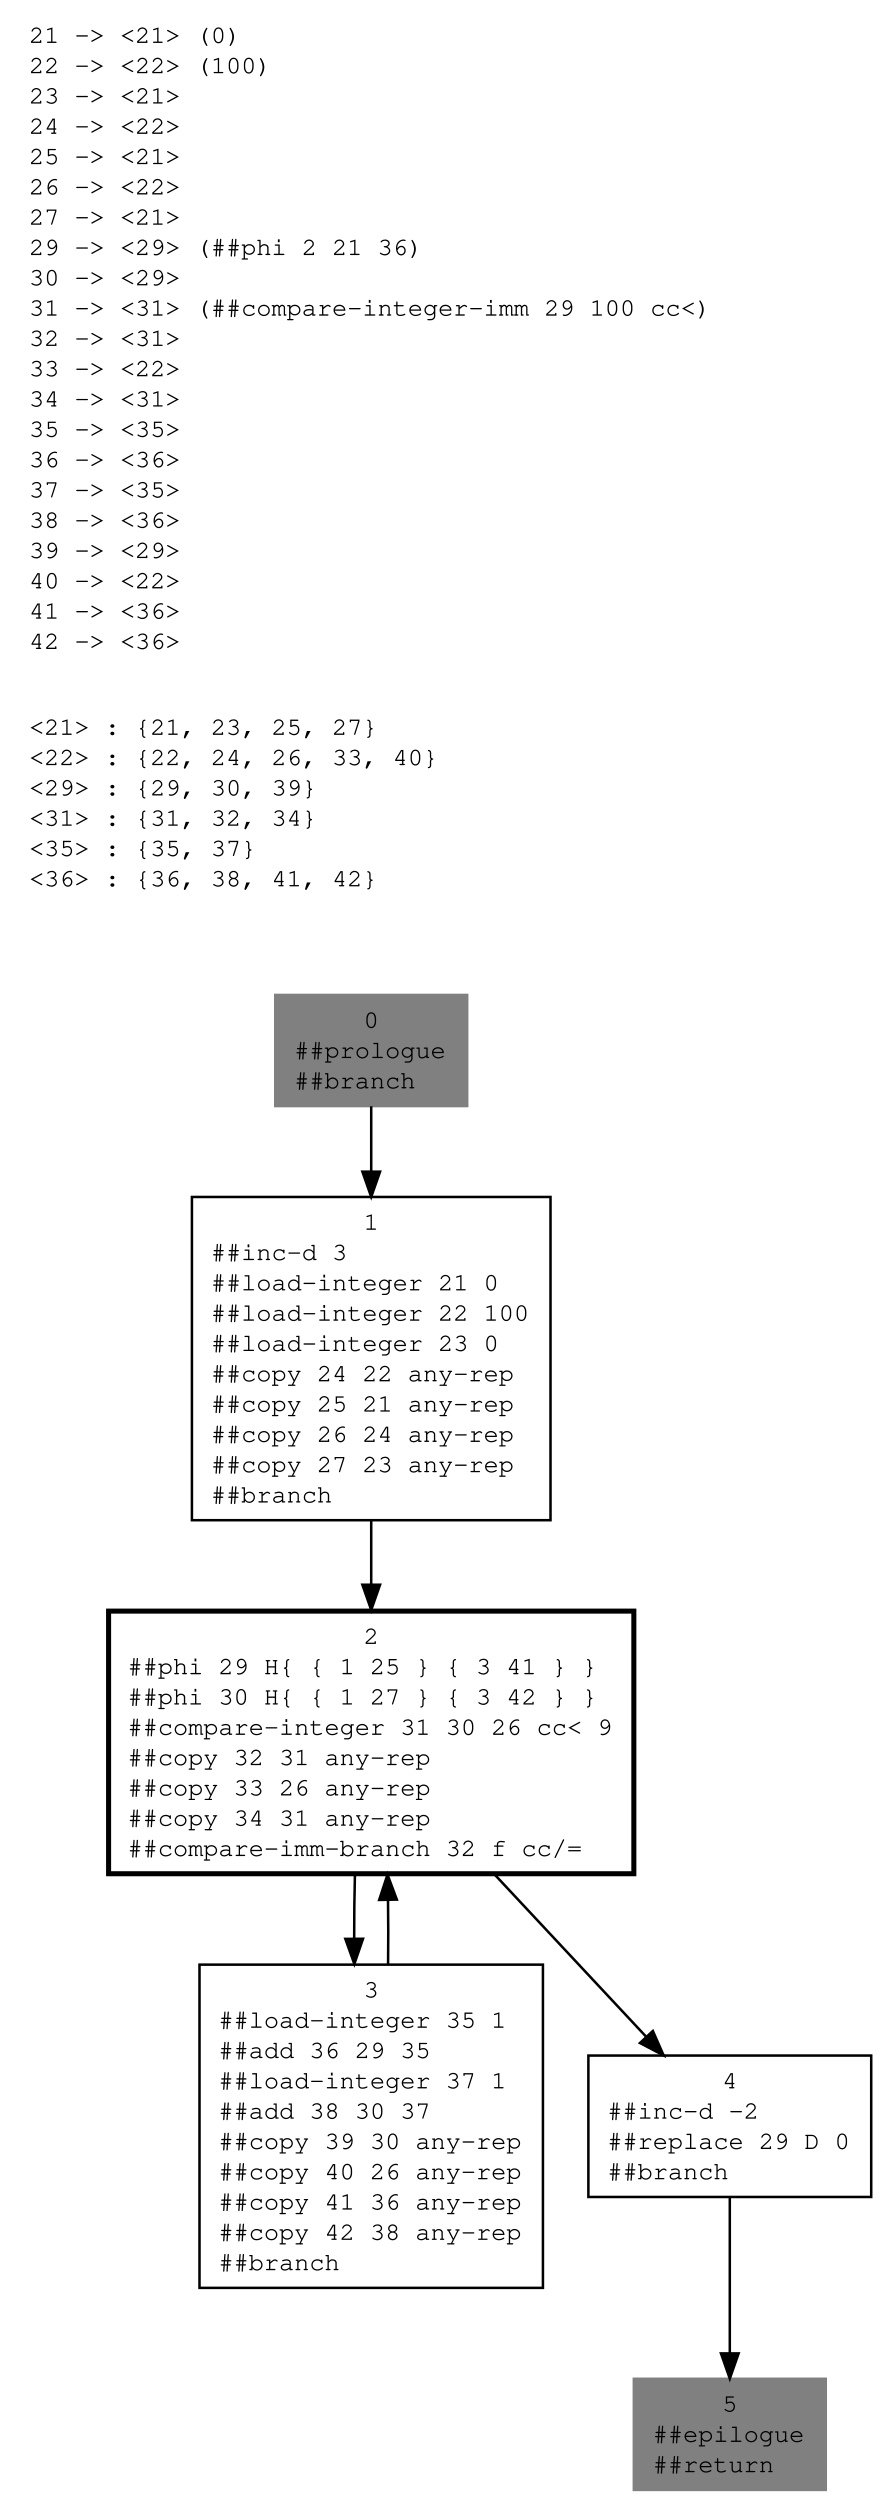
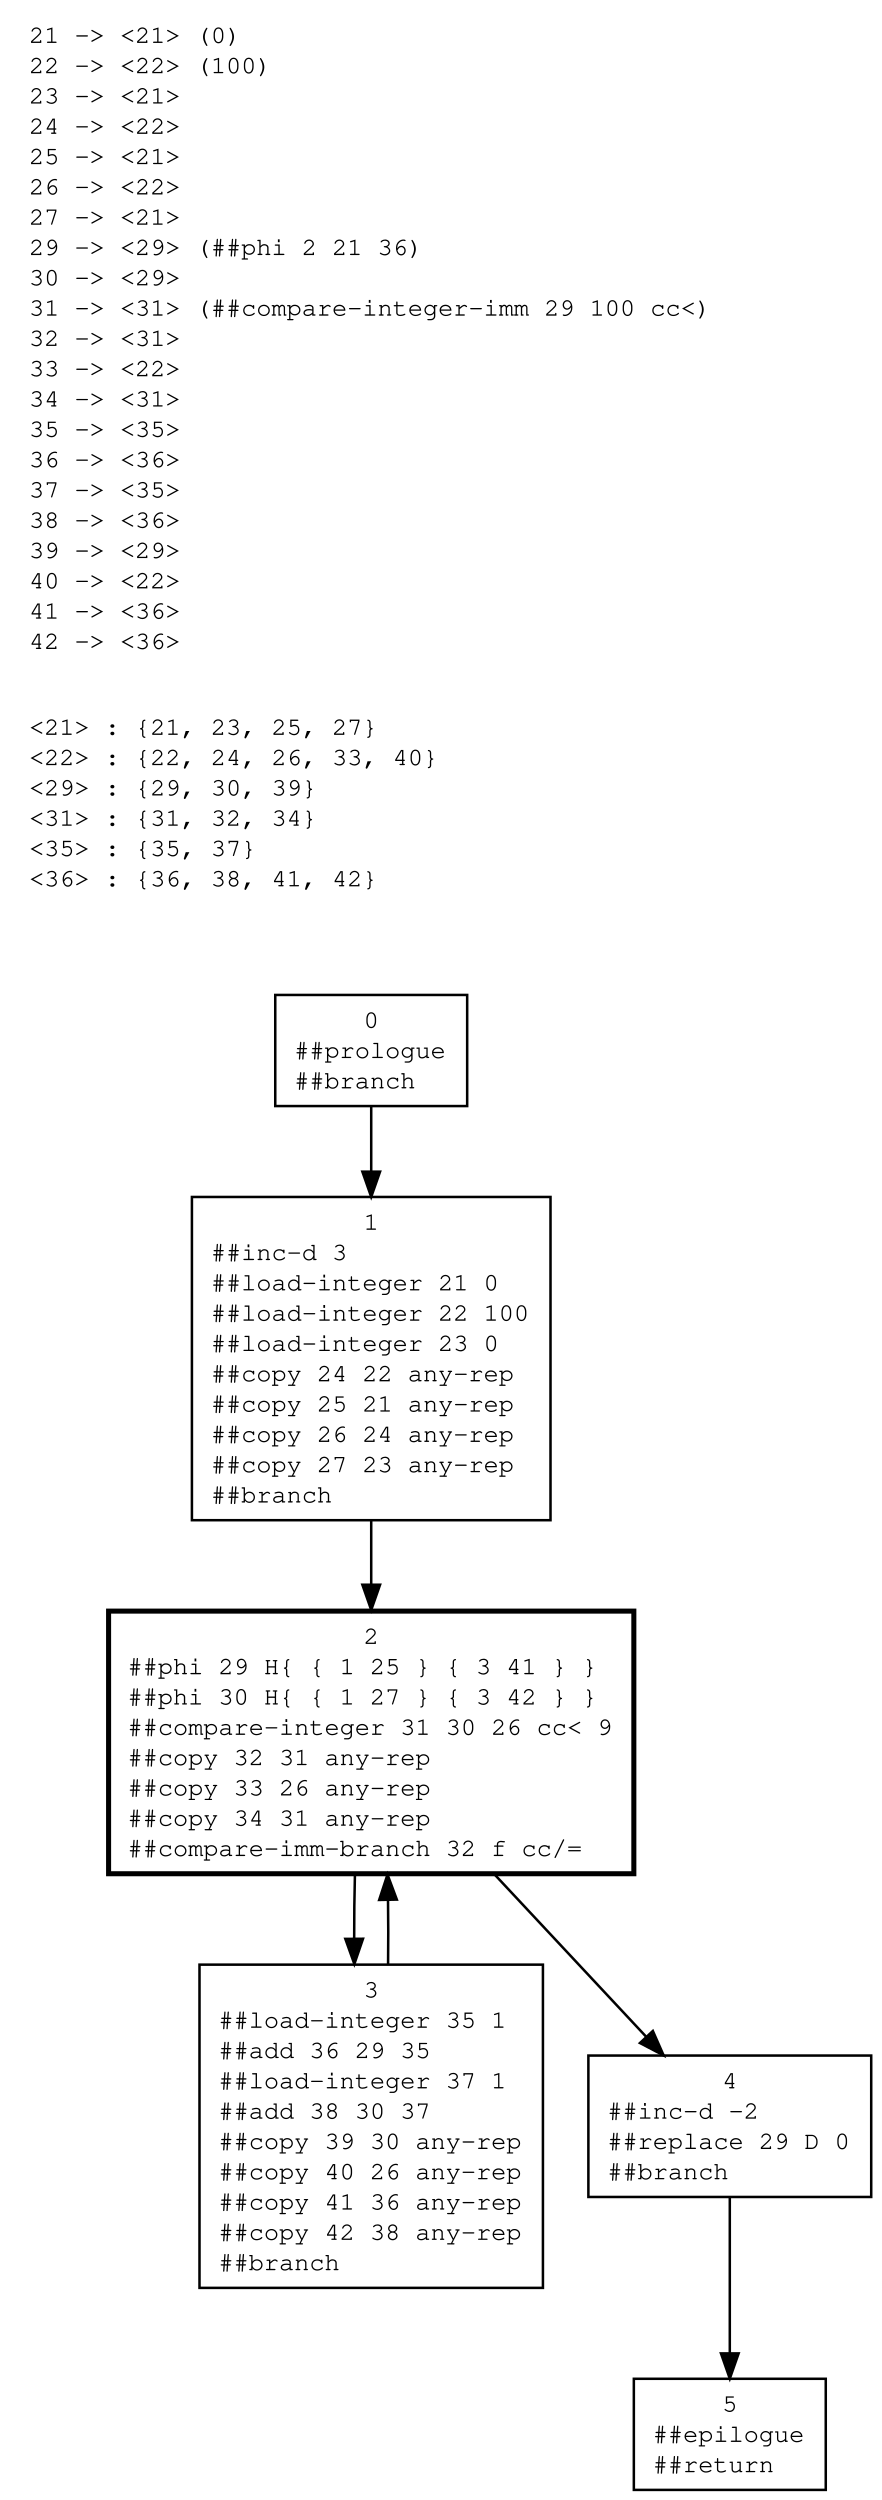
<svg xmlns="http://www.w3.org/2000/svg" width="349pt" height="990pt" viewBox="0.00 0.00 349.00 990.00">
  <g id="graph1" class="graph" transform="scale(1 1) rotate(0) translate(4 986)">
    <polygon fill="white" stroke="white" points="-4,5 -4,-986 346,-986 346,5 -4,5" />
    <g id="node1" class="node">
-       <polygon fill="grey" stroke="grey" points="181,-592 105,-592 105,-548 181,-548 181,-592" />
+       <polygon fill="none" stroke="black" points="181,-592 105,-592 105,-548 181,-548 181,-592" />
      <text text-anchor="middle" x="143" y="-579" font-family="Courier,monospace" font-size="10.00">0</text>
      <text text-anchor="start" x="112.5" y="-567" font-family="Courier,monospace" font-size="10.00">##prologue</text>
      <text text-anchor="start" x="112.5" y="-555" font-family="Courier,monospace" font-size="10.00">##branch</text>
    </g>
    <g id="node2" class="node">
      <polygon fill="none" stroke="black" points="214,-512 72,-512 72,-384 214,-384 214,-512" />
      <text text-anchor="middle" x="143" y="-499" font-family="Courier,monospace" font-size="10.00">1</text>
      <text text-anchor="start" x="79.5" y="-487" font-family="Courier,monospace" font-size="10.00">##inc-d 3</text>
      <text text-anchor="start" x="79.5" y="-475" font-family="Courier,monospace" font-size="10.00">##load-integer 21 0</text>
      <text text-anchor="start" x="79.5" y="-463" font-family="Courier,monospace" font-size="10.00">##load-integer 22 100</text>
      <text text-anchor="start" x="79.5" y="-451" font-family="Courier,monospace" font-size="10.00">##load-integer 23 0</text>
      <text text-anchor="start" x="79.5" y="-439" font-family="Courier,monospace" font-size="10.00">##copy 24 22 any-rep</text>
      <text text-anchor="start" x="79.5" y="-427" font-family="Courier,monospace" font-size="10.00">##copy 25 21 any-rep</text>
      <text text-anchor="start" x="79.5" y="-415" font-family="Courier,monospace" font-size="10.00">##copy 26 24 any-rep</text>
      <text text-anchor="start" x="79.5" y="-403" font-family="Courier,monospace" font-size="10.00">##copy 27 23 any-rep</text>
      <text text-anchor="start" x="79.5" y="-391" font-family="Courier,monospace" font-size="10.00">##branch</text>
    </g>
    <g id="edge1" class="edge">
      <path fill="none" stroke="black" d="M143,-547.907C143,-540.393 143,-531.528 143,-522.232" />
      <polygon fill="black" stroke="black" points="146.5,-522.02 143,-512.02 139.5,-522.02 146.5,-522.02" />
    </g>
    <g id="node3" class="node">
      <polygon fill="none" stroke="black" stroke-width="2" points="247,-348 39,-348 39,-244 247,-244 247,-348" />
      <text text-anchor="middle" x="143" y="-335" font-family="Courier,monospace" font-size="10.00">2</text>
      <text text-anchor="start" x="46.5" y="-323" font-family="Courier,monospace" font-size="10.00">##phi 29 H{ { 1 25 } { 3 41 } }</text>
      <text text-anchor="start" x="46.5" y="-311" font-family="Courier,monospace" font-size="10.00">##phi 30 H{ { 1 27 } { 3 42 } }</text>
      <text text-anchor="start" x="46.5" y="-299" font-family="Courier,monospace" font-size="10.00">##compare-integer 31 30 26 cc&lt; 9</text>
      <text text-anchor="start" x="46.5" y="-287" font-family="Courier,monospace" font-size="10.00">##copy 32 31 any-rep</text>
      <text text-anchor="start" x="46.5" y="-275" font-family="Courier,monospace" font-size="10.00">##copy 33 26 any-rep</text>
      <text text-anchor="start" x="46.5" y="-263" font-family="Courier,monospace" font-size="10.00">##copy 34 31 any-rep</text>
      <text text-anchor="start" x="46.5" y="-251" font-family="Courier,monospace" font-size="10.00">##compare-imm-branch 32 f cc/=</text>
    </g>
    <g id="edge2" class="edge">
      <path fill="none" stroke="black" d="M143,-383.979C143,-375.557 143,-366.935 143,-358.538" />
      <polygon fill="black" stroke="black" points="146.5,-358.438 143,-348.438 139.5,-358.438 146.5,-358.438" />
    </g>
    <g id="node4" class="node">
      <polygon fill="none" stroke="black" points="211,-208 75,-208 75,-80 211,-80 211,-208" />
      <text text-anchor="middle" x="143" y="-195" font-family="Courier,monospace" font-size="10.00">3</text>
      <text text-anchor="start" x="82.5" y="-183" font-family="Courier,monospace" font-size="10.00">##load-integer 35 1</text>
      <text text-anchor="start" x="82.5" y="-171" font-family="Courier,monospace" font-size="10.00">##add 36 29 35</text>
      <text text-anchor="start" x="82.5" y="-159" font-family="Courier,monospace" font-size="10.00">##load-integer 37 1</text>
      <text text-anchor="start" x="82.5" y="-147" font-family="Courier,monospace" font-size="10.00">##add 38 30 37</text>
      <text text-anchor="start" x="82.5" y="-135" font-family="Courier,monospace" font-size="10.00">##copy 39 30 any-rep</text>
      <text text-anchor="start" x="82.5" y="-123" font-family="Courier,monospace" font-size="10.00">##copy 40 26 any-rep</text>
      <text text-anchor="start" x="82.5" y="-111" font-family="Courier,monospace" font-size="10.00">##copy 41 36 any-rep</text>
      <text text-anchor="start" x="82.5" y="-99" font-family="Courier,monospace" font-size="10.00">##copy 42 38 any-rep</text>
      <text text-anchor="start" x="82.5" y="-87" font-family="Courier,monospace" font-size="10.00">##branch</text>
    </g>
    <g id="edge3" class="edge">
      <path fill="none" stroke="black" d="M136.55,-243.69C136.336,-235.481 136.236,-226.862 136.252,-218.273" />
      <polygon fill="black" stroke="black" points="139.752,-218.254 136.322,-208.229 132.752,-218.204 139.752,-218.254" />
    </g>
    <g id="node5" class="node">
      <polygon fill="none" stroke="black" points="341,-172 229,-172 229,-116 341,-116 341,-172" />
      <text text-anchor="middle" x="285" y="-159" font-family="Courier,monospace" font-size="10.00">4</text>
      <text text-anchor="start" x="236.5" y="-147" font-family="Courier,monospace" font-size="10.00">##inc-d -2</text>
      <text text-anchor="start" x="236.5" y="-135" font-family="Courier,monospace" font-size="10.00">##replace 29 D 0</text>
      <text text-anchor="start" x="236.5" y="-123" font-family="Courier,monospace" font-size="10.00">##branch</text>
    </g>
    <g id="edge4" class="edge">
      <path fill="none" stroke="black" d="M191.868,-243.69C211.699,-222.463 234.089,-198.496 251.945,-179.382" />
      <polygon fill="black" stroke="black" points="254.531,-181.742 258.8,-172.045 249.416,-176.963 254.531,-181.742" />
    </g>
    <g id="edge5" class="edge">
      <path fill="none" stroke="black" d="M149.678,-208.229C149.782,-216.636 149.774,-225.24 149.653,-233.615" />
      <polygon fill="black" stroke="black" points="146.152,-233.622 149.45,-243.69 153.151,-233.763 146.152,-233.622" />
    </g>
    <g id="node6" class="node">
-       <polygon fill="grey" stroke="grey" points="323,-44 247,-44 247,-1.42109e-14 323,-0 323,-44" />
+       <polygon fill="none" stroke="black" points="323,-44 247,-44 247,-1.42109e-14 323,-0 323,-44" />
      <text text-anchor="middle" x="285" y="-31" font-family="Courier,monospace" font-size="10.00">5</text>
      <text text-anchor="start" x="254.5" y="-19" font-family="Courier,monospace" font-size="10.00">##epilogue</text>
      <text text-anchor="start" x="254.5" y="-7" font-family="Courier,monospace" font-size="10.00">##return</text>
    </g>
    <g id="edge6" class="edge">
      <path fill="none" stroke="black" d="M285,-115.704C285,-97.293 285,-73.237 285,-54.11" />
      <polygon fill="black" stroke="black" points="288.5,-54.058 285,-44.058 281.5,-54.058 288.5,-54.058" />
    </g>
    <g id="node7" class="node">
      <text text-anchor="start" x="7.5" y="-969" font-family="Courier,monospace" font-size="10.00">21 -&gt; &lt;21&gt; (0)</text>
      <text text-anchor="start" x="7.5" y="-957" font-family="Courier,monospace" font-size="10.00">22 -&gt; &lt;22&gt; (100)</text>
      <text text-anchor="start" x="7.5" y="-945" font-family="Courier,monospace" font-size="10.00">23 -&gt; &lt;21&gt;</text>
      <text text-anchor="start" x="7.5" y="-933" font-family="Courier,monospace" font-size="10.00">24 -&gt; &lt;22&gt;</text>
      <text text-anchor="start" x="7.5" y="-921" font-family="Courier,monospace" font-size="10.00">25 -&gt; &lt;21&gt;</text>
      <text text-anchor="start" x="7.5" y="-909" font-family="Courier,monospace" font-size="10.00">26 -&gt; &lt;22&gt;</text>
      <text text-anchor="start" x="7.5" y="-897" font-family="Courier,monospace" font-size="10.00">27 -&gt; &lt;21&gt;</text>
      <text text-anchor="start" x="7.5" y="-885" font-family="Courier,monospace" font-size="10.00">29 -&gt; &lt;29&gt; (##phi 2 21 36)</text>
      <text text-anchor="start" x="7.5" y="-873" font-family="Courier,monospace" font-size="10.00">30 -&gt; &lt;29&gt;</text>
      <text text-anchor="start" x="7.5" y="-861" font-family="Courier,monospace" font-size="10.00">31 -&gt; &lt;31&gt; (##compare-integer-imm 29 100 cc&lt;)</text>
      <text text-anchor="start" x="7.5" y="-849" font-family="Courier,monospace" font-size="10.00">32 -&gt; &lt;31&gt;</text>
      <text text-anchor="start" x="7.5" y="-837" font-family="Courier,monospace" font-size="10.00">33 -&gt; &lt;22&gt;</text>
      <text text-anchor="start" x="7.5" y="-825" font-family="Courier,monospace" font-size="10.00">34 -&gt; &lt;31&gt;</text>
      <text text-anchor="start" x="7.5" y="-813" font-family="Courier,monospace" font-size="10.00">35 -&gt; &lt;35&gt;</text>
      <text text-anchor="start" x="7.5" y="-801" font-family="Courier,monospace" font-size="10.00">36 -&gt; &lt;36&gt;</text>
      <text text-anchor="start" x="7.5" y="-789" font-family="Courier,monospace" font-size="10.00">37 -&gt; &lt;35&gt;</text>
      <text text-anchor="start" x="7.5" y="-777" font-family="Courier,monospace" font-size="10.00">38 -&gt; &lt;36&gt;</text>
      <text text-anchor="start" x="7.5" y="-765" font-family="Courier,monospace" font-size="10.00">39 -&gt; &lt;29&gt;</text>
      <text text-anchor="start" x="7.5" y="-753" font-family="Courier,monospace" font-size="10.00">40 -&gt; &lt;22&gt;</text>
      <text text-anchor="start" x="7.5" y="-741" font-family="Courier,monospace" font-size="10.00">41 -&gt; &lt;36&gt;</text>
      <text text-anchor="start" x="7.5" y="-729" font-family="Courier,monospace" font-size="10.00">42 -&gt; &lt;36&gt;</text>
      <text text-anchor="start" x="7.5" y="-695" font-family="Courier,monospace" font-size="10.00">&lt;21&gt; : {21, 23, 25, 27}</text>
      <text text-anchor="start" x="7.5" y="-683" font-family="Courier,monospace" font-size="10.00">&lt;22&gt; : {22, 24, 26, 33, 40}</text>
      <text text-anchor="start" x="7.5" y="-671" font-family="Courier,monospace" font-size="10.00">&lt;29&gt; : {29, 30, 39}</text>
      <text text-anchor="start" x="7.5" y="-659" font-family="Courier,monospace" font-size="10.00">&lt;31&gt; : {31, 32, 34}</text>
      <text text-anchor="start" x="7.5" y="-647" font-family="Courier,monospace" font-size="10.00">&lt;35&gt; : {35, 37}</text>
      <text text-anchor="start" x="7.5" y="-635" font-family="Courier,monospace" font-size="10.00">&lt;36&gt; : {36, 38, 41, 42}</text>
    </g>
  </g>
</svg>
